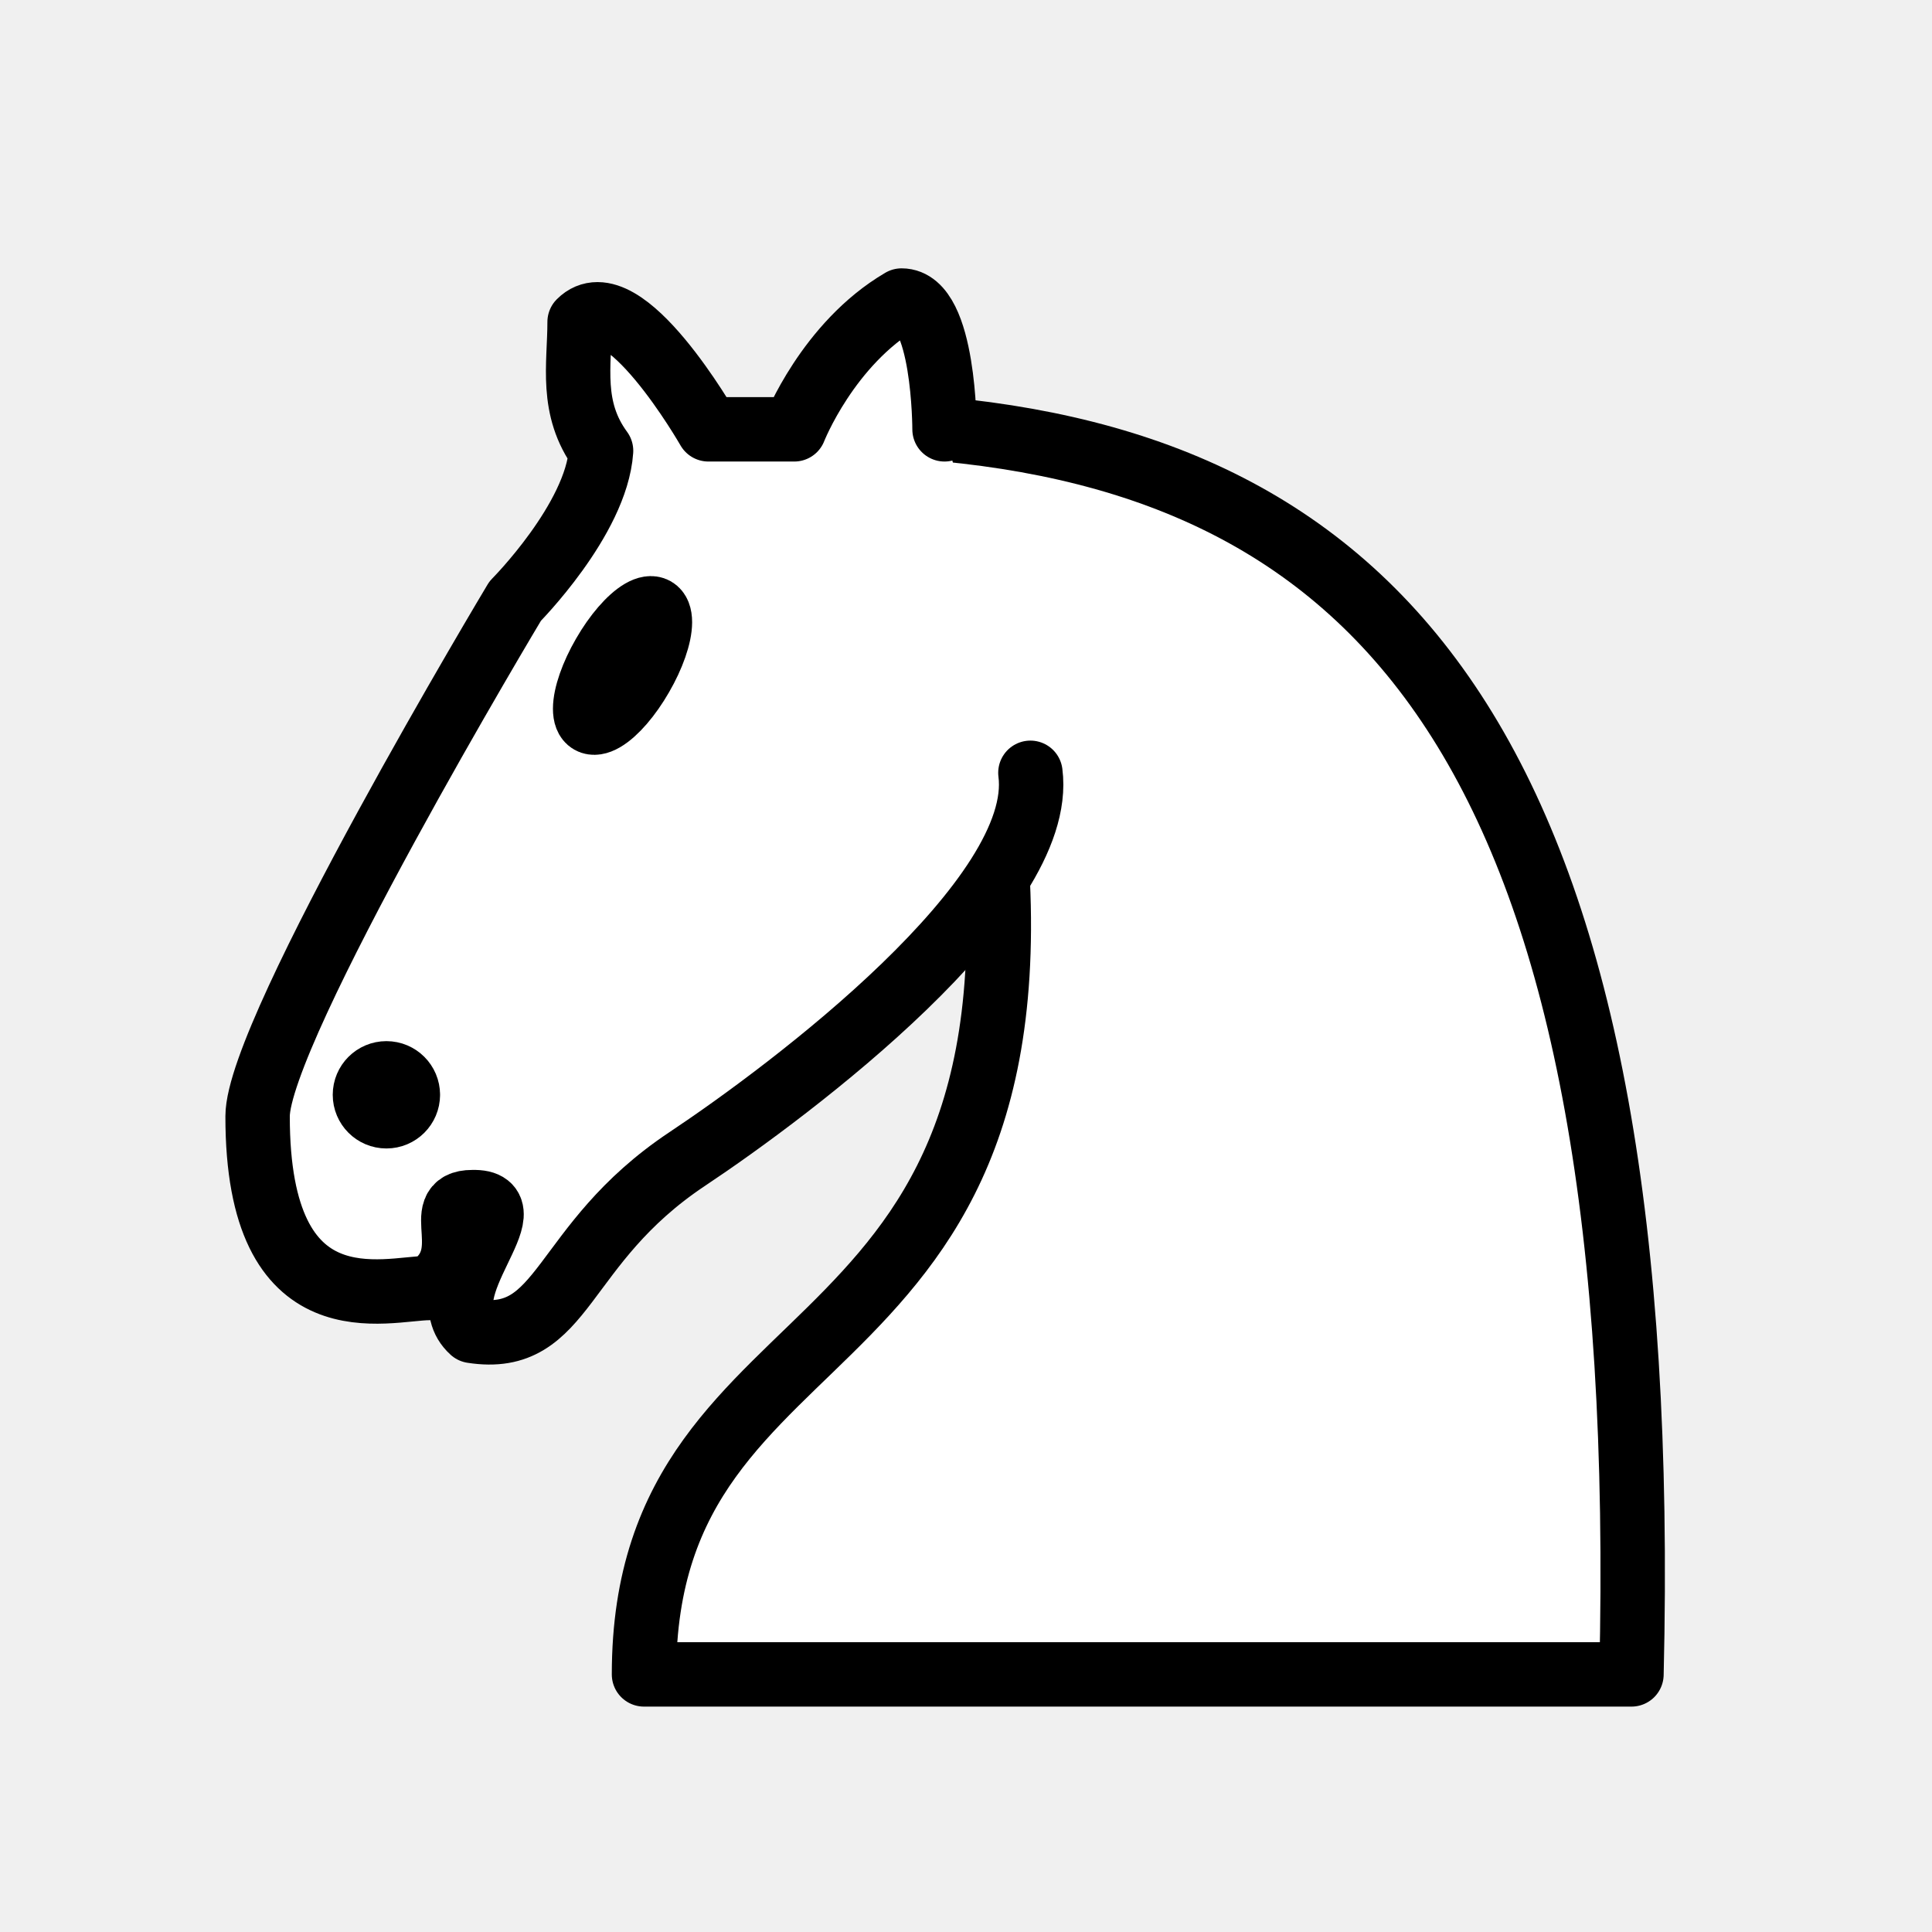
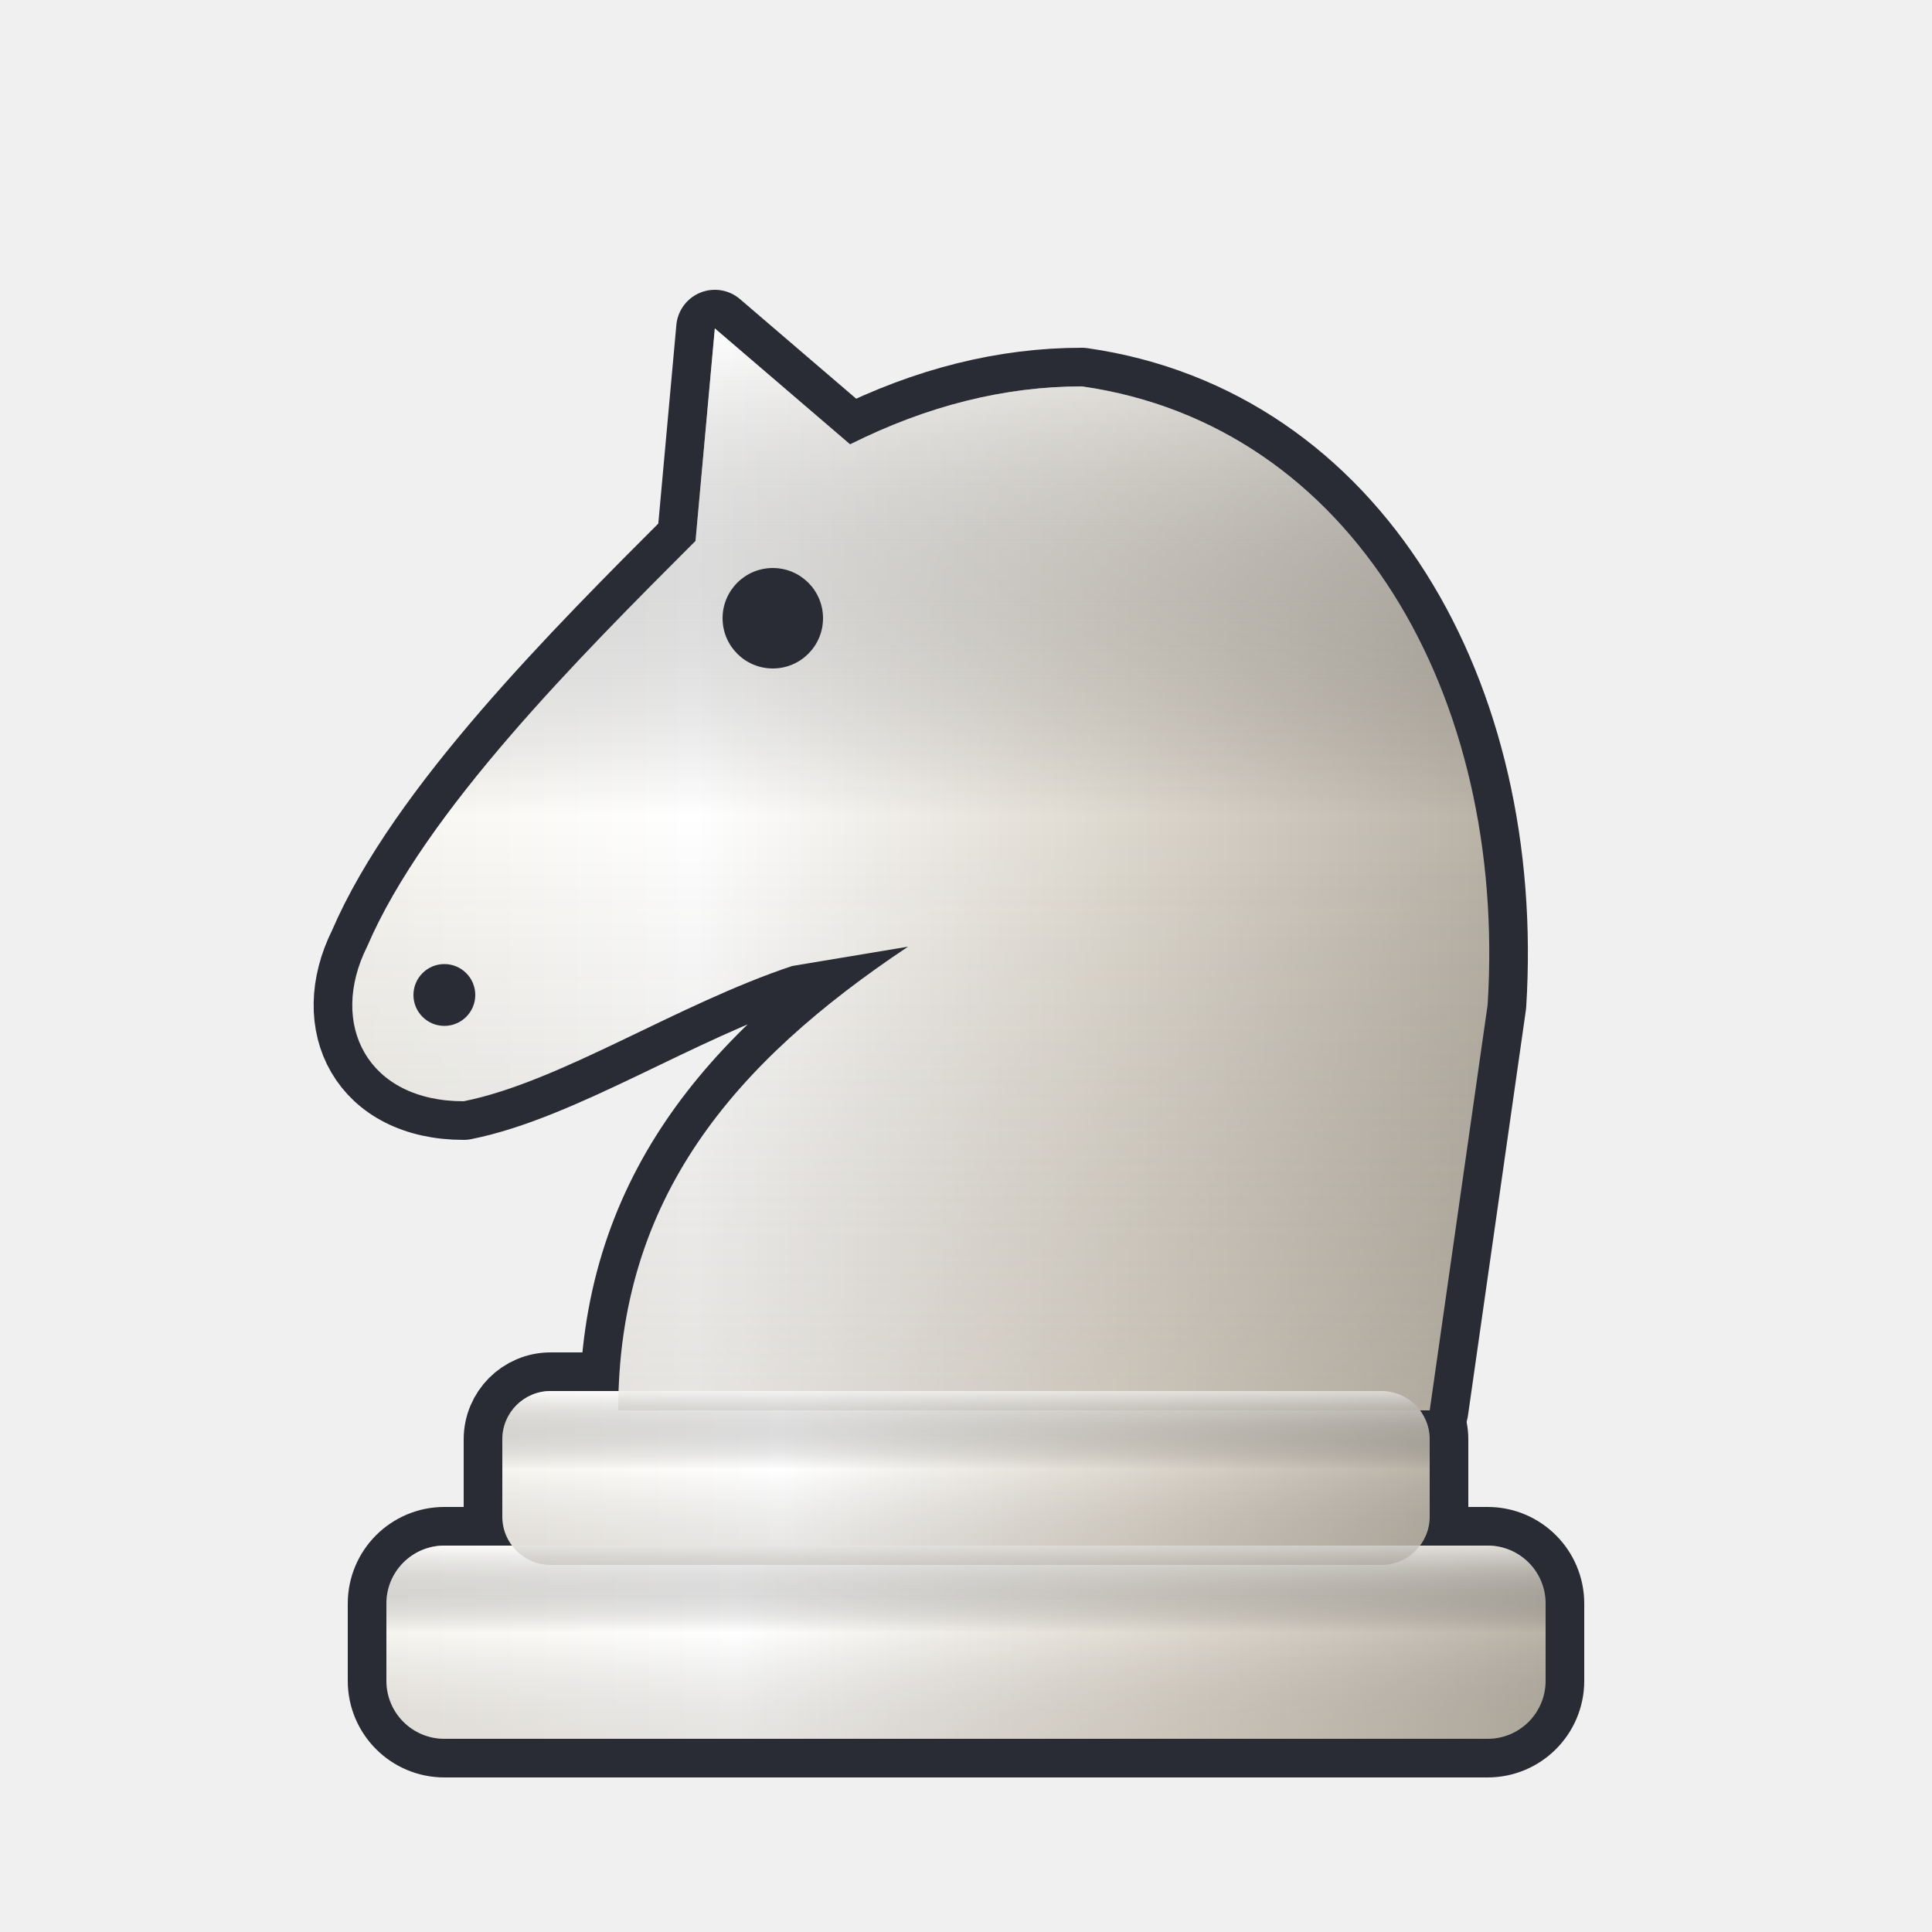
- <svg xmlns="http://www.w3.org/2000/svg" style="color-scheme:light only" width="45" height="45" viewBox="0 0 45 45">
-   <g fill="none" fill-rule="evenodd" stroke="#000" stroke-linecap="round" stroke-linejoin="round" stroke-width="1.5">
-     <path fill="#fff" d="M22 10c10.5 1 16.5 8 16 29H15c0-9 10-6.5 8-21" />
-     <path fill="#fff" d="M24 18c.38 2.91-5.55 7.37-8 9-3 2-2.82 4.34-5 4-1.042-.94 1.41-3.04 0-3-1 0 .19 1.23-1 2-1 0-4.003 1-4-4 0-2 6-12 6-12s1.89-1.9 2-3.5c-.73-.994-.5-2-.5-3 1-1 3 2.5 3 2.5h2s.78-1.992 2.5-3c1 0 1 3 1 3" />
-     <path fill="#000" d="M9.5 25.5a.5.5 0 1 1-1 0 .5.5 0 1 1 1 0m5.433-9.75a.5 1.5 30 1 1-.866-.5.5 1.5 30 1 1 .866.5" />
+ <svg xmlns="http://www.w3.org/2000/svg" viewBox="0 0 100 100" width="100" height="100">
+   <defs>
+     <linearGradient id="h" x1="0" y1="0" x2="1" y2="0">
+       <stop offset="0" stop-color="#f7f5f0" />
+       <stop offset=".3" stop-color="#ffffff" />
+       <stop offset=".68" stop-color="#ddd8ce" />
+       <stop offset="1" stop-color="#b9b3a8" />
+     </linearGradient>
+     <linearGradient id="v" x1="0" y1="0" x2="0" y2="1">
+       <stop offset="0" stop-color="rgba(255,255,255,.55)" />
+       <stop offset=".45" stop-color="rgba(0,0,0,0)" />
+       <stop offset="1" stop-color="rgba(120,110,95,.18)" />
+     </linearGradient>
+     <g id="s">
+       <path d="M32 73 C32 62 38 55 47 49 L41 50 C35 52 29 56 24 57 C19 57 17 53 19 49 C22 42 30 34 36 28 L37 17 L44 23 C48 21 52 20 56 20 C70 22 78 36 77 52 L74 73Z" />
+       <rect x="20" y="80" width="60" height="10" rx="3" />
+       <rect x="26" y="72" width="48" height="9" rx="2.5" />
+     </g>
+   </defs>
+   <use href="#s" fill="#2a2c35" stroke="#2a2c35" stroke-width="4" stroke-linejoin="round" />
+   <g fill="url(#h)">
+     <path d="M32 73 C32 62 38 55 47 49 L41 50 C35 52 29 56 24 57 C19 57 17 53 19 49 C22 42 30 34 36 28 L37 17 L44 23 C48 21 52 20 56 20 C70 22 78 36 77 52 L74 73Z" />
+     <rect x="20" y="80" width="60" height="10" rx="3" />
+     <rect x="26" y="72" width="48" height="9" rx="2.5" />
  </g>
+   <g fill="url(#v)">
+     <path d="M32 73 C32 62 38 55 47 49 L41 50 C35 52 29 56 24 57 C19 57 17 53 19 49 C22 42 30 34 36 28 L37 17 L44 23 C48 21 52 20 56 20 C70 22 78 36 77 52 L74 73Z" />
+     <rect x="20" y="80" width="60" height="10" rx="3" />
+     <rect x="26" y="72" width="48" height="9" rx="2.5" />
+   </g>
+   <circle cx="40" cy="32" r="2.6" fill="#2a2c35" />
+   <circle cx="23" cy="51.5" r="1.6" fill="#2a2c35" />
</svg>
